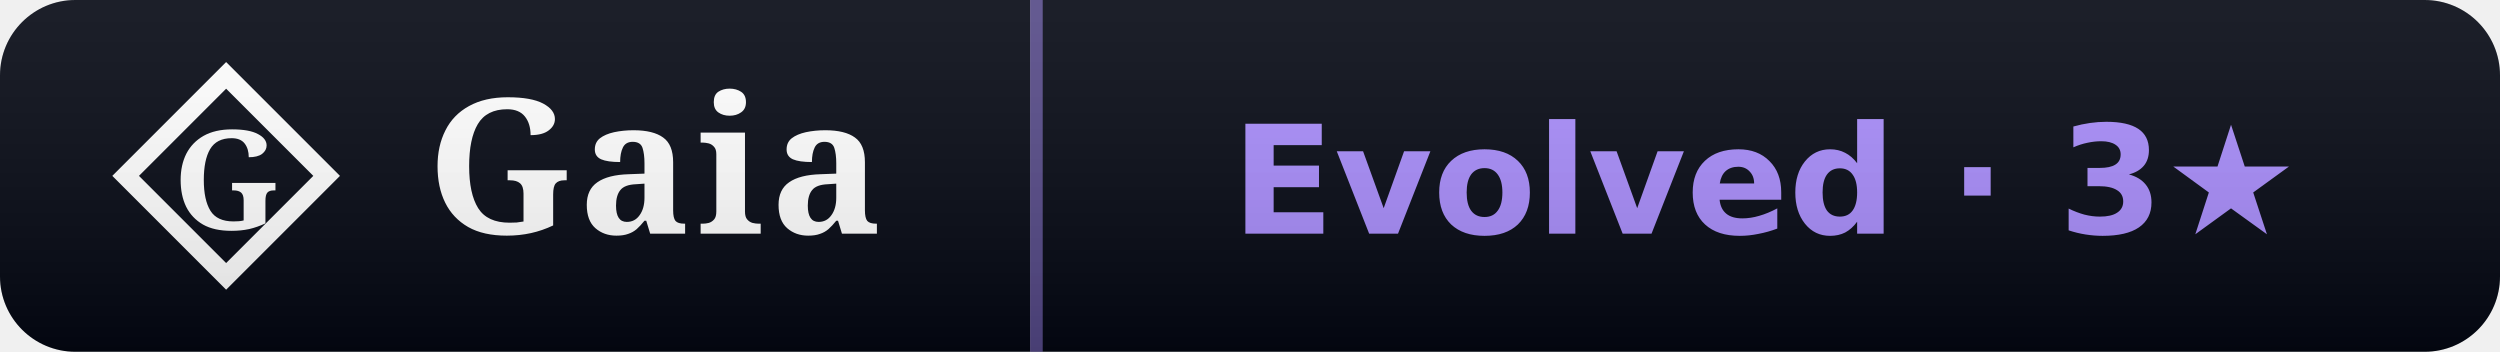
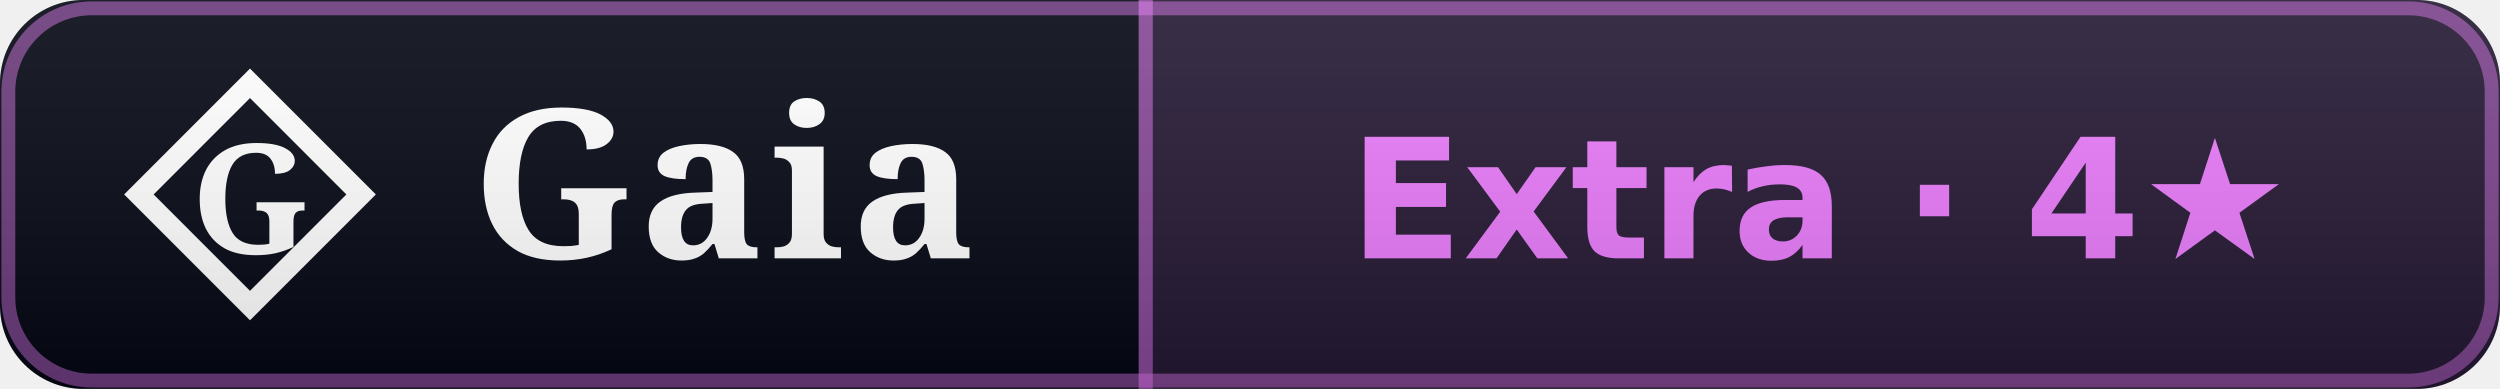
- <svg xmlns="http://www.w3.org/2000/svg" width="199" height="28" viewBox="0 0 199 28" role="img" aria-label="Gaia rank: Evolved (3 stars)">
+ <svg xmlns="http://www.w3.org/2000/svg" width="180" height="28" viewBox="0 0 180 28" role="img" aria-label="Gaia rank: Extra (4 stars)">
  <linearGradient id="sh" x2="0" y2="100%">
    <stop offset="0" stop-color="#fff" stop-opacity=".10" />
    <stop offset="1" stop-opacity=".14" />
  </linearGradient>
  <clipPath id="rc">
-     <rect width="199" height="28" rx="6" fill="#fff" />
+     <rect width="180" height="28" rx="6" fill="#fff" />
  </clipPath>
  <g clip-path="url(#rc)">
    <rect width="82" height="28" fill="#030712" />
-     <rect x="82.0" width="117.0" height="28" fill="#030712" />
-     <rect x="82.0" width="1" height="28" fill="rgba(167,139,250,0.5)" />
+     <rect x="82.0" width="98.0" height="28" fill="#030712" />
+     <rect x="82.0" width="98.0" height="28" fill="rgba(232,121,249,0.14)" />
+     <rect x="82.0" width="1" height="28" fill="rgba(232,121,249,0.5)" />
    <path d="M 18 6 L 26 14 L 18 22 L 10 14 Z" fill="none" stroke="#ffffff" stroke-width="1.5" stroke-linejoin="miter" />
    <text x="18" y="14" font-family="EB Garamond, Georgia, serif" font-weight="600" font-size="11" fill="#ffffff" text-anchor="middle" dominant-baseline="central">G</text>
    <text x="34" y="18.6" font-family="EB Garamond, Georgia, serif" font-size="15" font-weight="600" fill="#fff" letter-spacing="0.5">Gaia</text>
-     <text x="140.5" y="18.6" font-family="Verdana,DejaVu Sans,sans-serif" font-size="12" font-weight="700" text-anchor="middle" fill="#a78bfa">Evolved · 3★</text>
-     <rect width="199" height="28" fill="url(#sh)" />
+     <text x="131.0" y="18.6" font-family="Verdana,DejaVu Sans,sans-serif" font-size="12" font-weight="700" text-anchor="middle" fill="#e879f9">Extra · 4★</text>
+     <rect x="0.6" y="0.6" width="178.8" height="26.8" fill="none" stroke="rgba(232,121,249,0.45)" stroke-width="1" rx="6" />
+     <rect width="180" height="28" fill="url(#sh)" />
  </g>
</svg>
